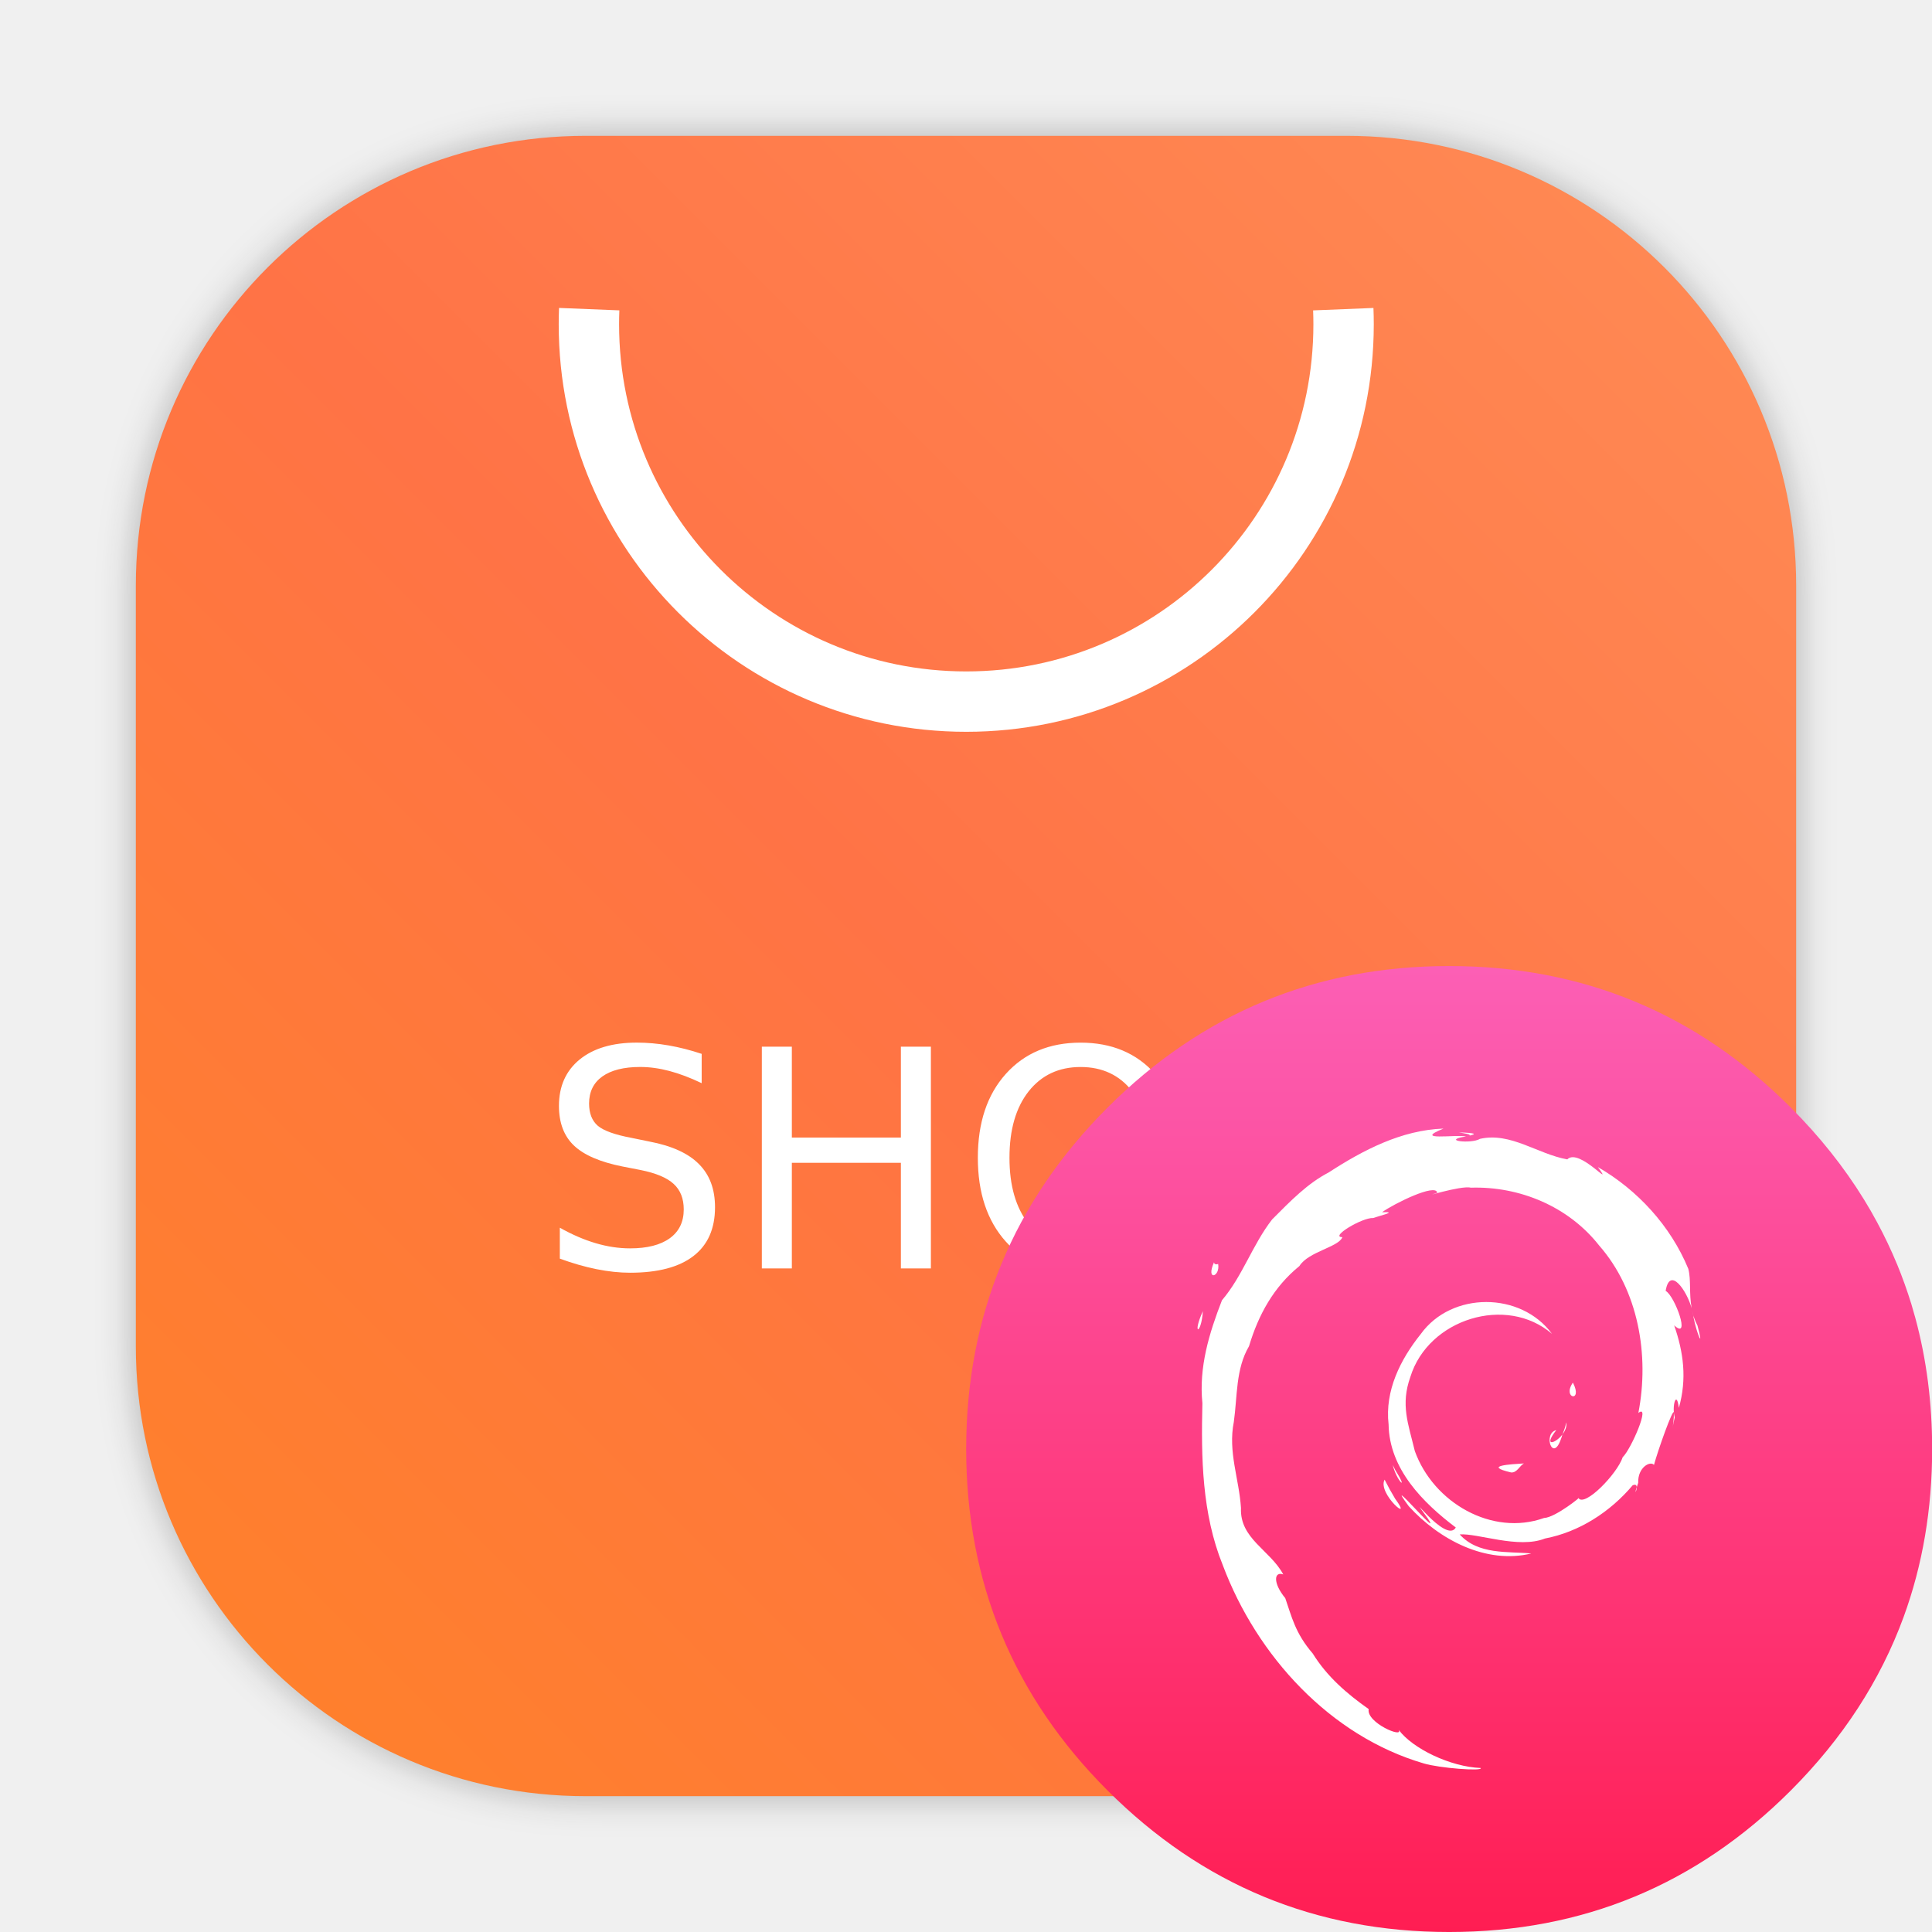
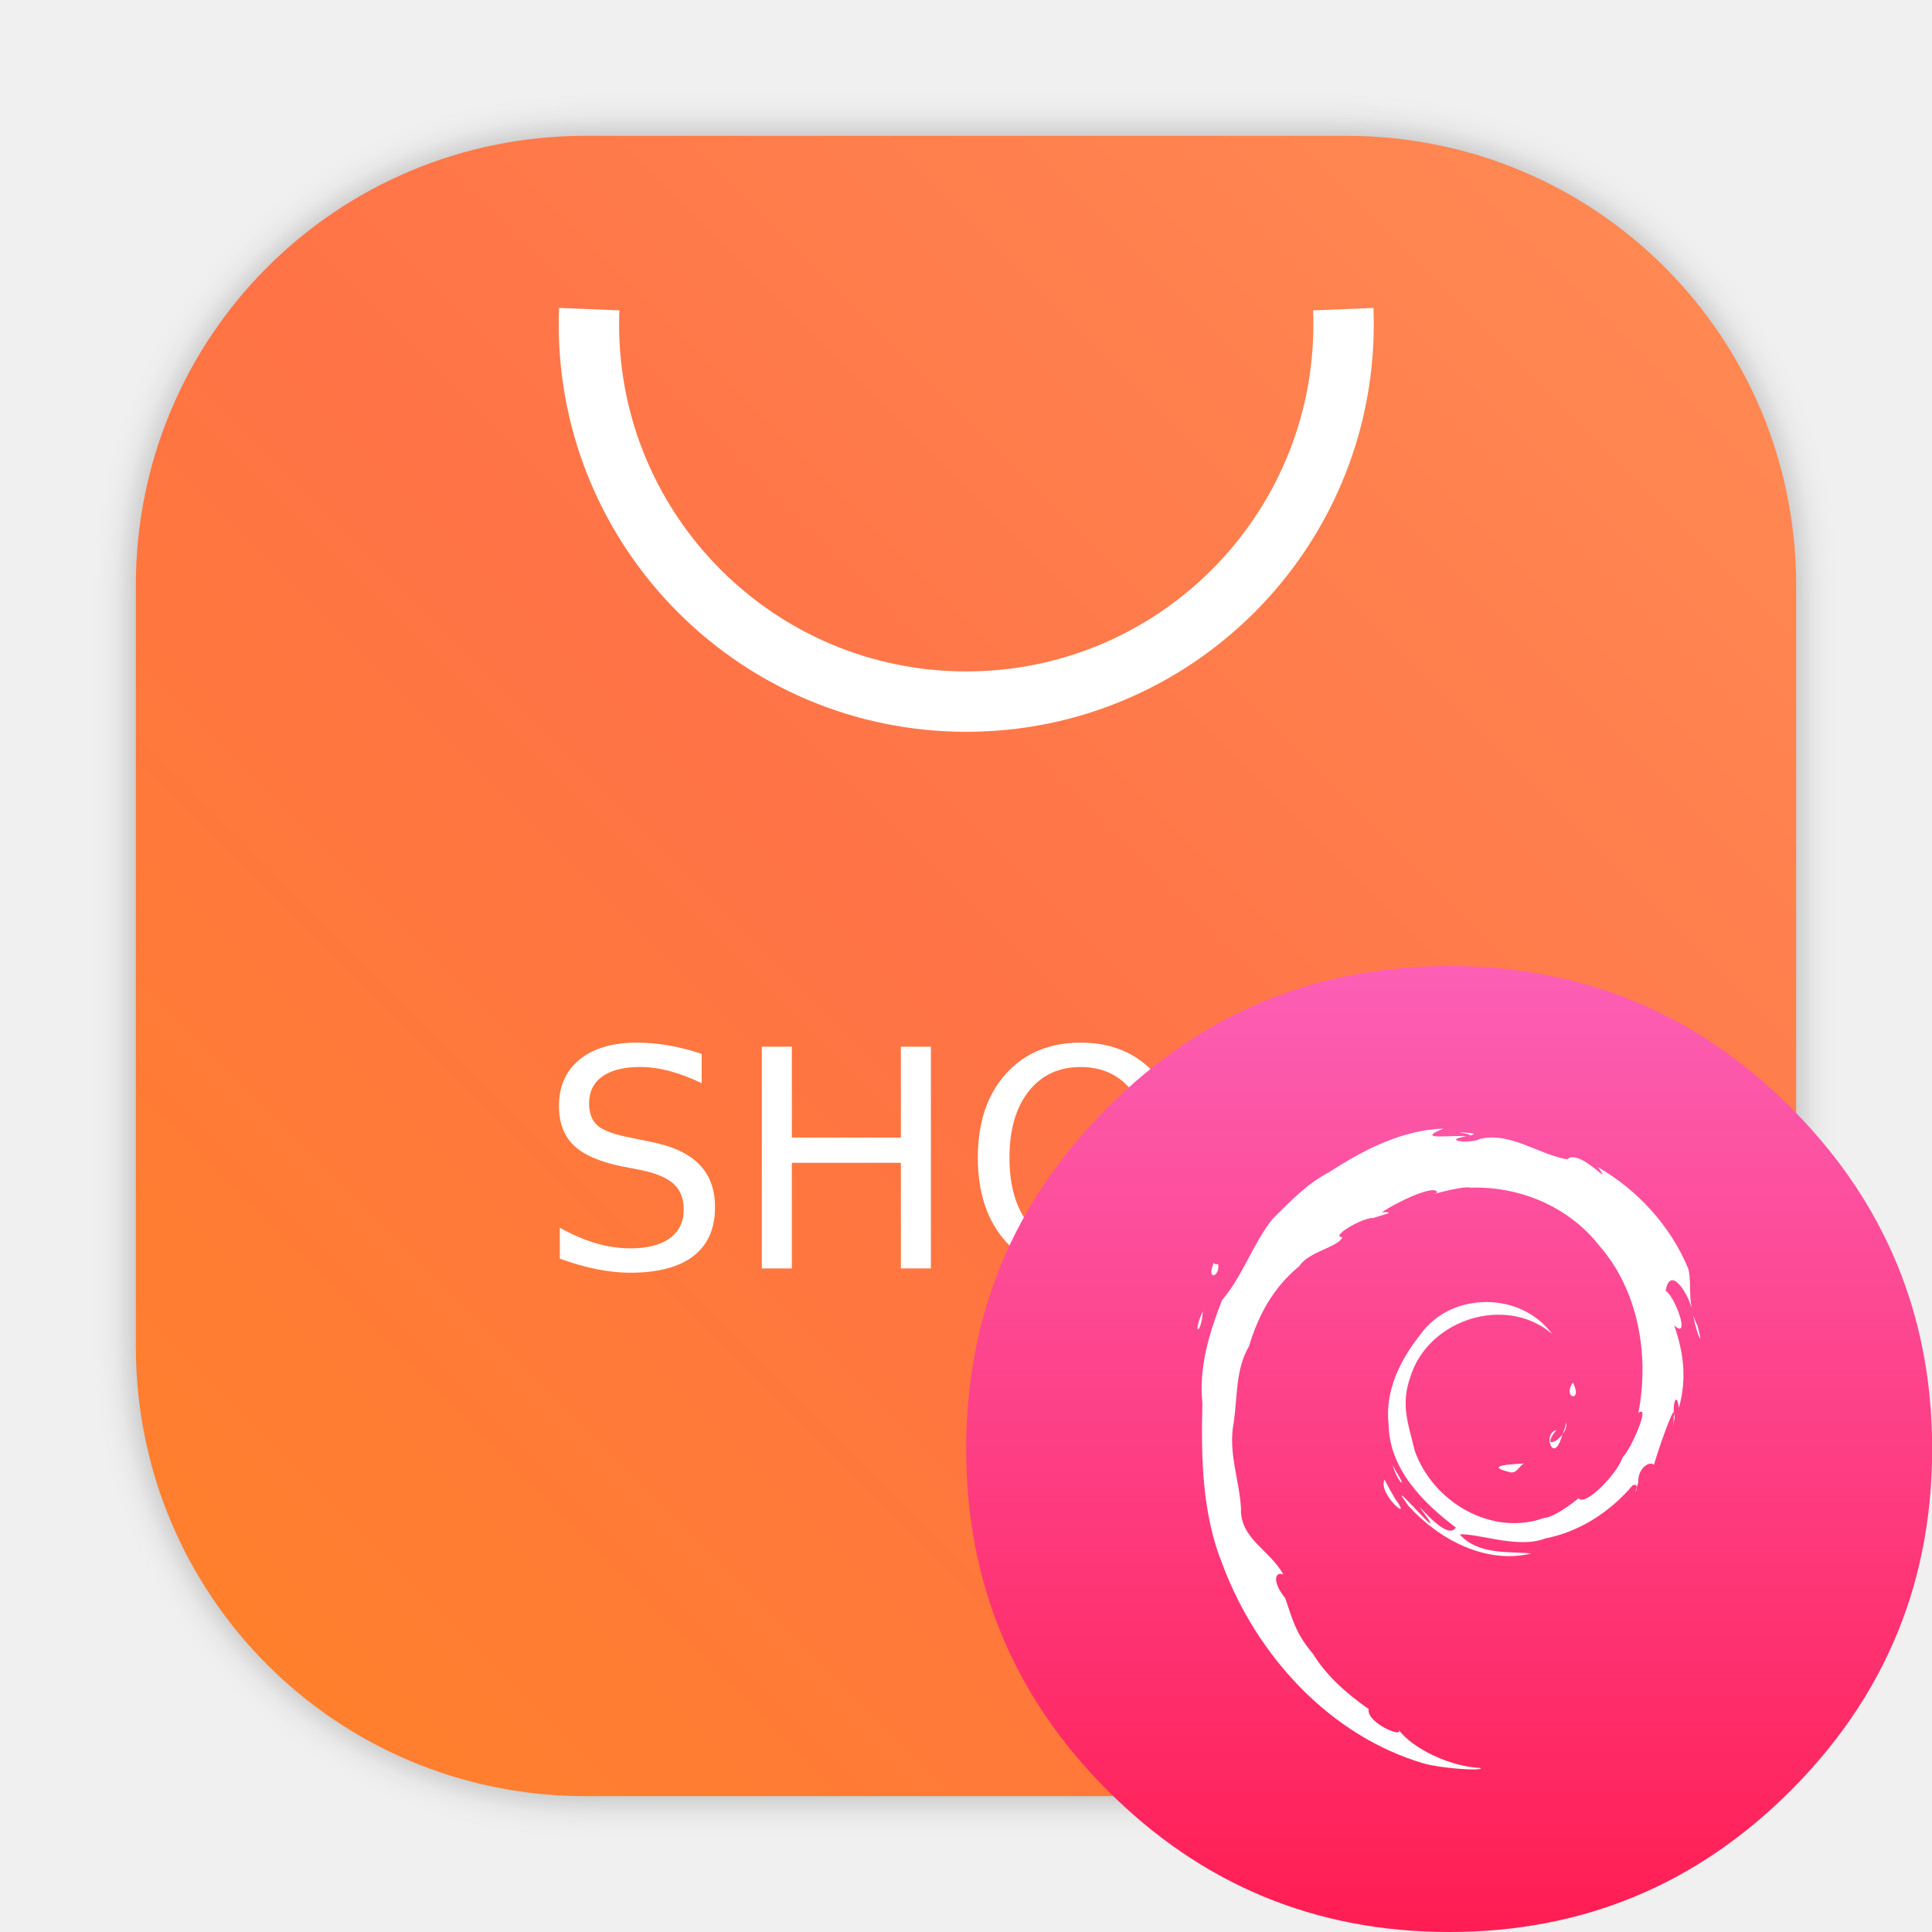
<svg xmlns="http://www.w3.org/2000/svg" width="64" height="64" version="1.1" viewBox="0 0 64 64" id="svg7">
  <defs id="defs5">
    <filter id="filter1057" x="-0.027" y="-0.027" width="1.054" height="1.054" color-interpolation-filters="sRGB">
      <feGaussianBlur stdDeviation="0.619" id="feGaussianBlur1" />
    </filter>
    <linearGradient id="linearGradient980-7" x1="-17.007" x2="-2.455" y1="15.742" y2="1.191" gradientTransform="matrix(3.7796 0 0 3.7796 152.84 5.6602)" gradientUnits="userSpaceOnUse">
      <stop stop-color="#ff8228" offset="0" id="stop1" />
      <stop stop-color="#ff7346" offset=".492" id="stop2" />
      <stop stop-color="#ff8c55" offset="1" id="stop3" />
    </linearGradient>
    <linearGradient id="h" x1="499.95" x2="499.95" y1="2.008" y2="1026" gradientTransform="matrix(.03125 0 0 .03125 146.76 35.66)" gradientUnits="userSpaceOnUse">
      <stop stop-color="#fc5fb5" offset="0" id="stop4" />
      <stop stop-color="#ff1d52" offset="1" id="stop5" />
    </linearGradient>
  </defs>
  <g transform="translate(-84.062 -5.6602)" id="g6">
-     <rect x="88.562" y="10.16" width="55" height="55" ry="15" fill="#141414" filter="url(#filter1057)" opacity=".3" stroke-linecap="round" stroke-width="2.744" id="rect5" />
-     <rect x="88.562" y="10.16" width="55" height="55" ry="14.895" fill="url(#linearGradient980-7)" id="rect6" />
+     <path id="rect5" style="opacity:0.3;fill:#141414;stroke-width:2.744;stroke-linecap:round;filter:url(#filter1057)" d="m 103.562,10.16 h 25 c 8.31,0 15,6.69 15,15 v 25 c 0,8.31 -6.69,15 -15,15 h -25 c -8.31,0 -15,-6.69 -15,-15 v -25 c 0,-8.31 6.69,-15 15,-15 z" />
+     <path id="rect6" style="fill:url(#linearGradient980-7)" d="m 103.457,10.16 h 25.21 c 8.252,0 14.895,6.643 14.895,14.895 V 50.265 C 143.562,58.517 136.919,65.16 128.667,65.16 h -25.21 c -8.252,0 -14.895,-6.643 -14.895,-14.895 V 25.055 c 0,-8.252 6.643,-14.895 14.895,-14.895 z" />
    <path d="m128.56 15.902a12.5 12.5 0 0 1 0.01 0.5 12.5 12.5 0 0 1-12.5 12.5 12.5 12.5 0 0 1-12.5-12.5 12.5 12.5 0 0 1 0.01-0.501" fill="none" stroke="#fff" stroke-dashoffset=".421" stroke-width="2" id="path6" />
    <path d="m 107.306,40.573 v 0.969 q -0.566,-0.271 -1.068,-0.404 -0.502,-0.133 -0.969,-0.133 -0.812,0 -1.255,0.315 -0.438,0.315 -0.438,0.896 0,0.487 0.29,0.738 0.295,0.246 1.112,0.399 l 0.6,0.123 q 1.112,0.212 1.639,0.748 0.531,0.531 0.531,1.427 0,1.068 -0.718,1.619 -0.714,0.551 -2.096,0.551 -0.522,0 -1.112,-0.118 -0.586,-0.118 -1.215,-0.349 V 46.33 q 0.605,0.34 1.186,0.512 0.581,0.172 1.142,0.172 0.851,0 1.314,-0.335 0.463,-0.335 0.463,-0.955 0,-0.541 -0.335,-0.846 -0.33,-0.305 -1.088,-0.458 l -0.605,-0.118 q -1.112,-0.221 -1.609,-0.694 -0.497,-0.472 -0.497,-1.314 0,-0.974 0.684,-1.535 0.689,-0.561 1.895,-0.561 0.517,0 1.053,0.093 0.536,0.093 1.097,0.28 z m 1.993,-0.241 h 0.994 v 3.012 h 3.612 v -3.012 h 0.994 v 7.347 h -0.994 v -3.499 h -3.612 v 3.499 h -0.994 z m 10.56,0.674 q -1.083,0 -1.722,0.807 -0.635,0.807 -0.635,2.2 0,1.388 0.635,2.195 0.64,0.807 1.722,0.807 1.083,0 1.712,-0.807 0.635,-0.807 0.635,-2.195 0,-1.393 -0.635,-2.2 -0.63,-0.807 -1.712,-0.807 z m 0,-0.807 q 1.545,0 2.47,1.038 0.925,1.033 0.925,2.775 0,1.737 -0.925,2.775 -0.925,1.033 -2.47,1.033 -1.55,0 -2.48,-1.033 -0.925,-1.033 -0.925,-2.775 0,-1.742 0.925,-2.775 0.93,-1.038 2.48,-1.038 z m 5.944,0.95 v 2.761 h 1.25 q 0.694,0 1.073,-0.359 0.379,-0.359 0.379,-1.024 0,-0.659 -0.379,-1.019 -0.379,-0.359 -1.073,-0.359 z m -0.994,-0.817 h 2.244 q 1.235,0 1.865,0.561 0.635,0.556 0.635,1.634 0,1.088 -0.635,1.644 -0.63,0.556 -1.865,0.556 h -1.25 v 2.953 h -0.994 z" id="text6" style="font-size:10.078px;line-height:1.25;letter-spacing:0px;word-spacing:0px;fill:#ffffff;stroke-width:0.252" aria-label="SHOP" />
  </g>
  <g transform="translate(-114.76 -3.6598)" id="g7">
    <path id="path" d="m177.6 45.535q-0.292-0.707-0.658-1.385c-0.137-0.256-0.283-0.51-0.437-0.759-0.663-1.075-1.471-2.09-2.425-3.044-3.124-3.124-6.897-4.686-11.315-4.686-4.419 0-8.19 1.563-11.313 4.686-3.124 3.124-4.686 6.895-4.686 11.313 0 4.418 1.563 8.192 4.686 11.315 3.124 3.124 6.895 4.685 11.313 4.685 4.419 0 8.192-1.561 11.315-4.685 1.72-1.722 2.968-3.64 3.741-5.754 0.629-1.724 0.944-3.576 0.944-5.561 0-1.522-0.185-2.968-0.556-4.337-0.042-0.154-0.086-0.308-0.132-0.461-0.139-0.451-0.298-0.893-0.476-1.327z" fill="url(#h)" image-rendering="optimizeSpeed" stroke-width="1.33" />
    <path d="m162.57 41.046c-1.386 0.05-2.652 0.71-3.801 1.456-0.691 0.358-1.25 0.932-1.868 1.553-0.65 0.835-0.98 1.879-1.662 2.678-0.424 1.091-0.77 2.22-0.648 3.41-0.044 1.807-0.014 3.659 0.672 5.356 1.137 3.034 3.577 5.674 6.659 6.576 0.503 0.154 1.97 0.269 1.889 0.152-1.004-0.038-2.26-0.643-2.721-1.268 0.186 0.3-1.077-0.232-0.99-0.683-0.73-0.515-1.382-1.08-1.855-1.843-0.579-0.672-0.695-1.216-0.909-1.832-0.418-0.508-0.372-0.896-0.066-0.786-0.436-0.811-1.445-1.182-1.401-2.201-0.061-0.963-0.435-1.858-0.237-2.852 0.12-0.848 0.059-1.753 0.503-2.507 0.313-1.044 0.818-1.964 1.67-2.656 0.294-0.479 1.305-0.628 1.423-0.957-0.432 0.001 0.656-0.654 1.019-0.634 0.321-0.109 0.806-0.209 0.295-0.192 0.406-0.29 1.785-0.967 1.828-0.645-0.641 0.21 0.783-0.253 1.112-0.168 1.605-0.051 3.231 0.615 4.252 1.916 1.299 1.48 1.671 3.631 1.299 5.546 0.417-0.323-0.241 1.204-0.519 1.466-0.18 0.552-1.264 1.668-1.467 1.353 0.164-0.105-0.757 0.649-1.138 0.661-1.722 0.616-3.666-0.508-4.281-2.217-0.22-0.912-0.477-1.534-0.148-2.456 0.592-1.922 3.185-2.727 4.692-1.426-1.03-1.404-3.329-1.412-4.349 0.008-0.669 0.835-1.193 1.871-1.064 2.992 0.023 1.48 1.144 2.597 2.226 3.415-0.33 0.579-1.793-1.495-0.919-0.29 0.49 0.752-1.542-1.639-0.64-0.417 1.008 1.111 2.565 1.932 4.059 1.567-0.778-0.074-1.756 0.05-2.371-0.632 0.596-0.046 1.946 0.487 2.826 0.136 1.133-0.218 2.154-0.875 2.906-1.765 0.32-0.127-0.066 0.604 0.182-0.079-0.02-0.521 0.408-0.737 0.522-0.594 0.134-0.493 0.628-1.884 0.661-1.74-5.9e-4 0.451-0.117 0.794 0.026 0.165-0.103-0.383 0.064-0.925 0.137-0.314 0.273-0.96 0.156-1.839-0.155-2.735 0.561 0.521 0.028-0.969-0.282-1.141 0.136-0.833 0.7-0.006 0.861 0.572-0.091-0.488-0.014-0.932-0.111-1.304-0.589-1.426-1.686-2.614-2.995-3.369 0.577 0.795-0.619-0.66-1.014-0.255-0.989-0.178-1.88-0.911-2.892-0.68-0.29 0.176-1.312 0.057-0.461-0.081-0.345-0.07-1.78 0.16-0.753-0.257zm8.227 5.947c6e-3 0.03 0.012 0.061 0.018 0.092-6e-3 -0.031-9e-3 -0.059-0.018-0.092zm0.018 0.092c0.015 0.074 0.053 0.165 0.047 0.22 0.099 0.52 0.359 1.124 0.129 0.266-0.088-0.166-0.14-0.327-0.176-0.485zm-7.732-5.914c0.181 0.033 0.396 0.058 0.363 0.106 0.205-0.048 0.247-0.086-0.363-0.106zm-8.105 4.299c-0.288 0.643 0.212 0.495 0.134 0.057-0.041 0.03-0.144 0.019-0.134-0.057zm-0.371 1.624c-0.368 0.801-0.055 0.801 0 0zm12.257 2.366c-0.368 0.534 0.35 0.673 0 0zm-0.221 1.317c-0.022 0.139-0.074 0.271-0.126 0.401 0.089-0.117 0.153-0.254 0.126-0.401zm-0.126 0.401c-0.231 0.305-0.649 0.425-0.203-0.144-0.454 0.113-0.114 1.105 0.161 0.276 0.02-0.042 0.025-0.09 0.042-0.133zm-1.275 0.96c-0.433 0.028-1.377 0.074-0.427 0.298 0.194 0.019 0.28-0.216 0.427-0.298zm-4.346 0.049c0.129 0.547 0.548 0.906 0.09 0.182zm-0.269 0.488c-0.252 0.461 0.987 1.499 0.35 0.634-0.125-0.206-0.242-0.418-0.35-0.634z" fill="#fff" stroke-width="1.209" id="path7" />
  </g>
</svg>
